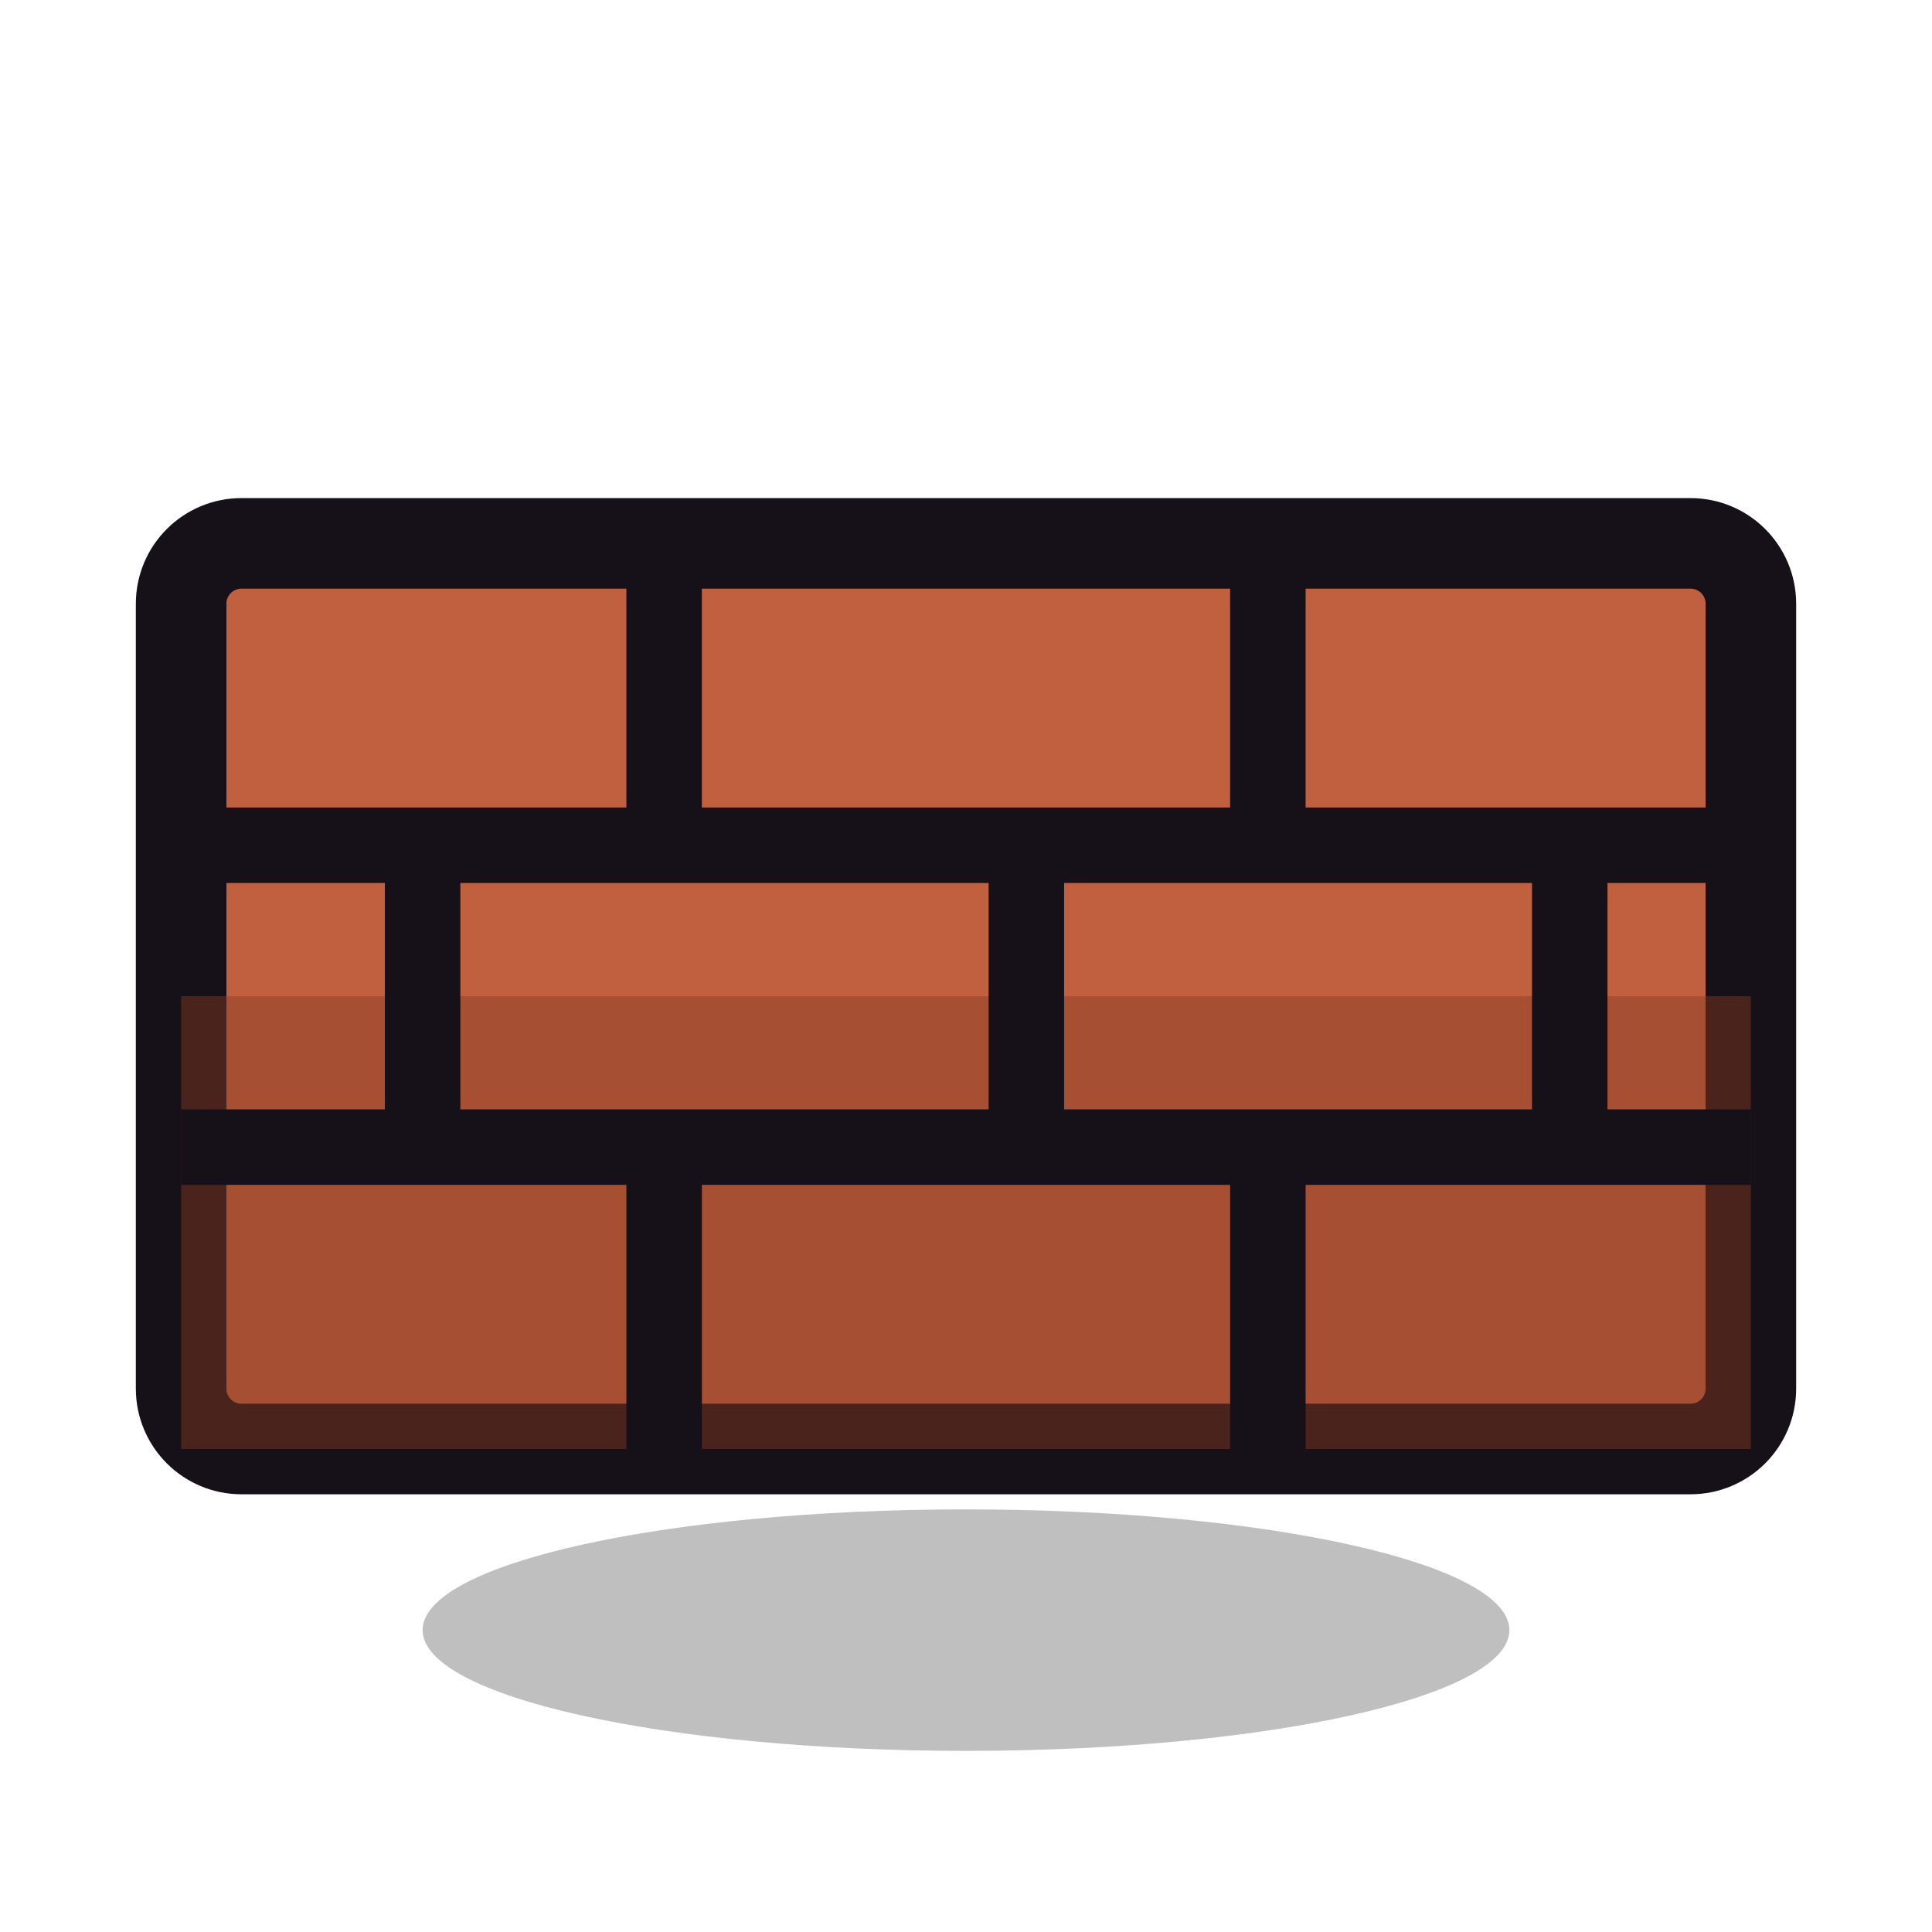
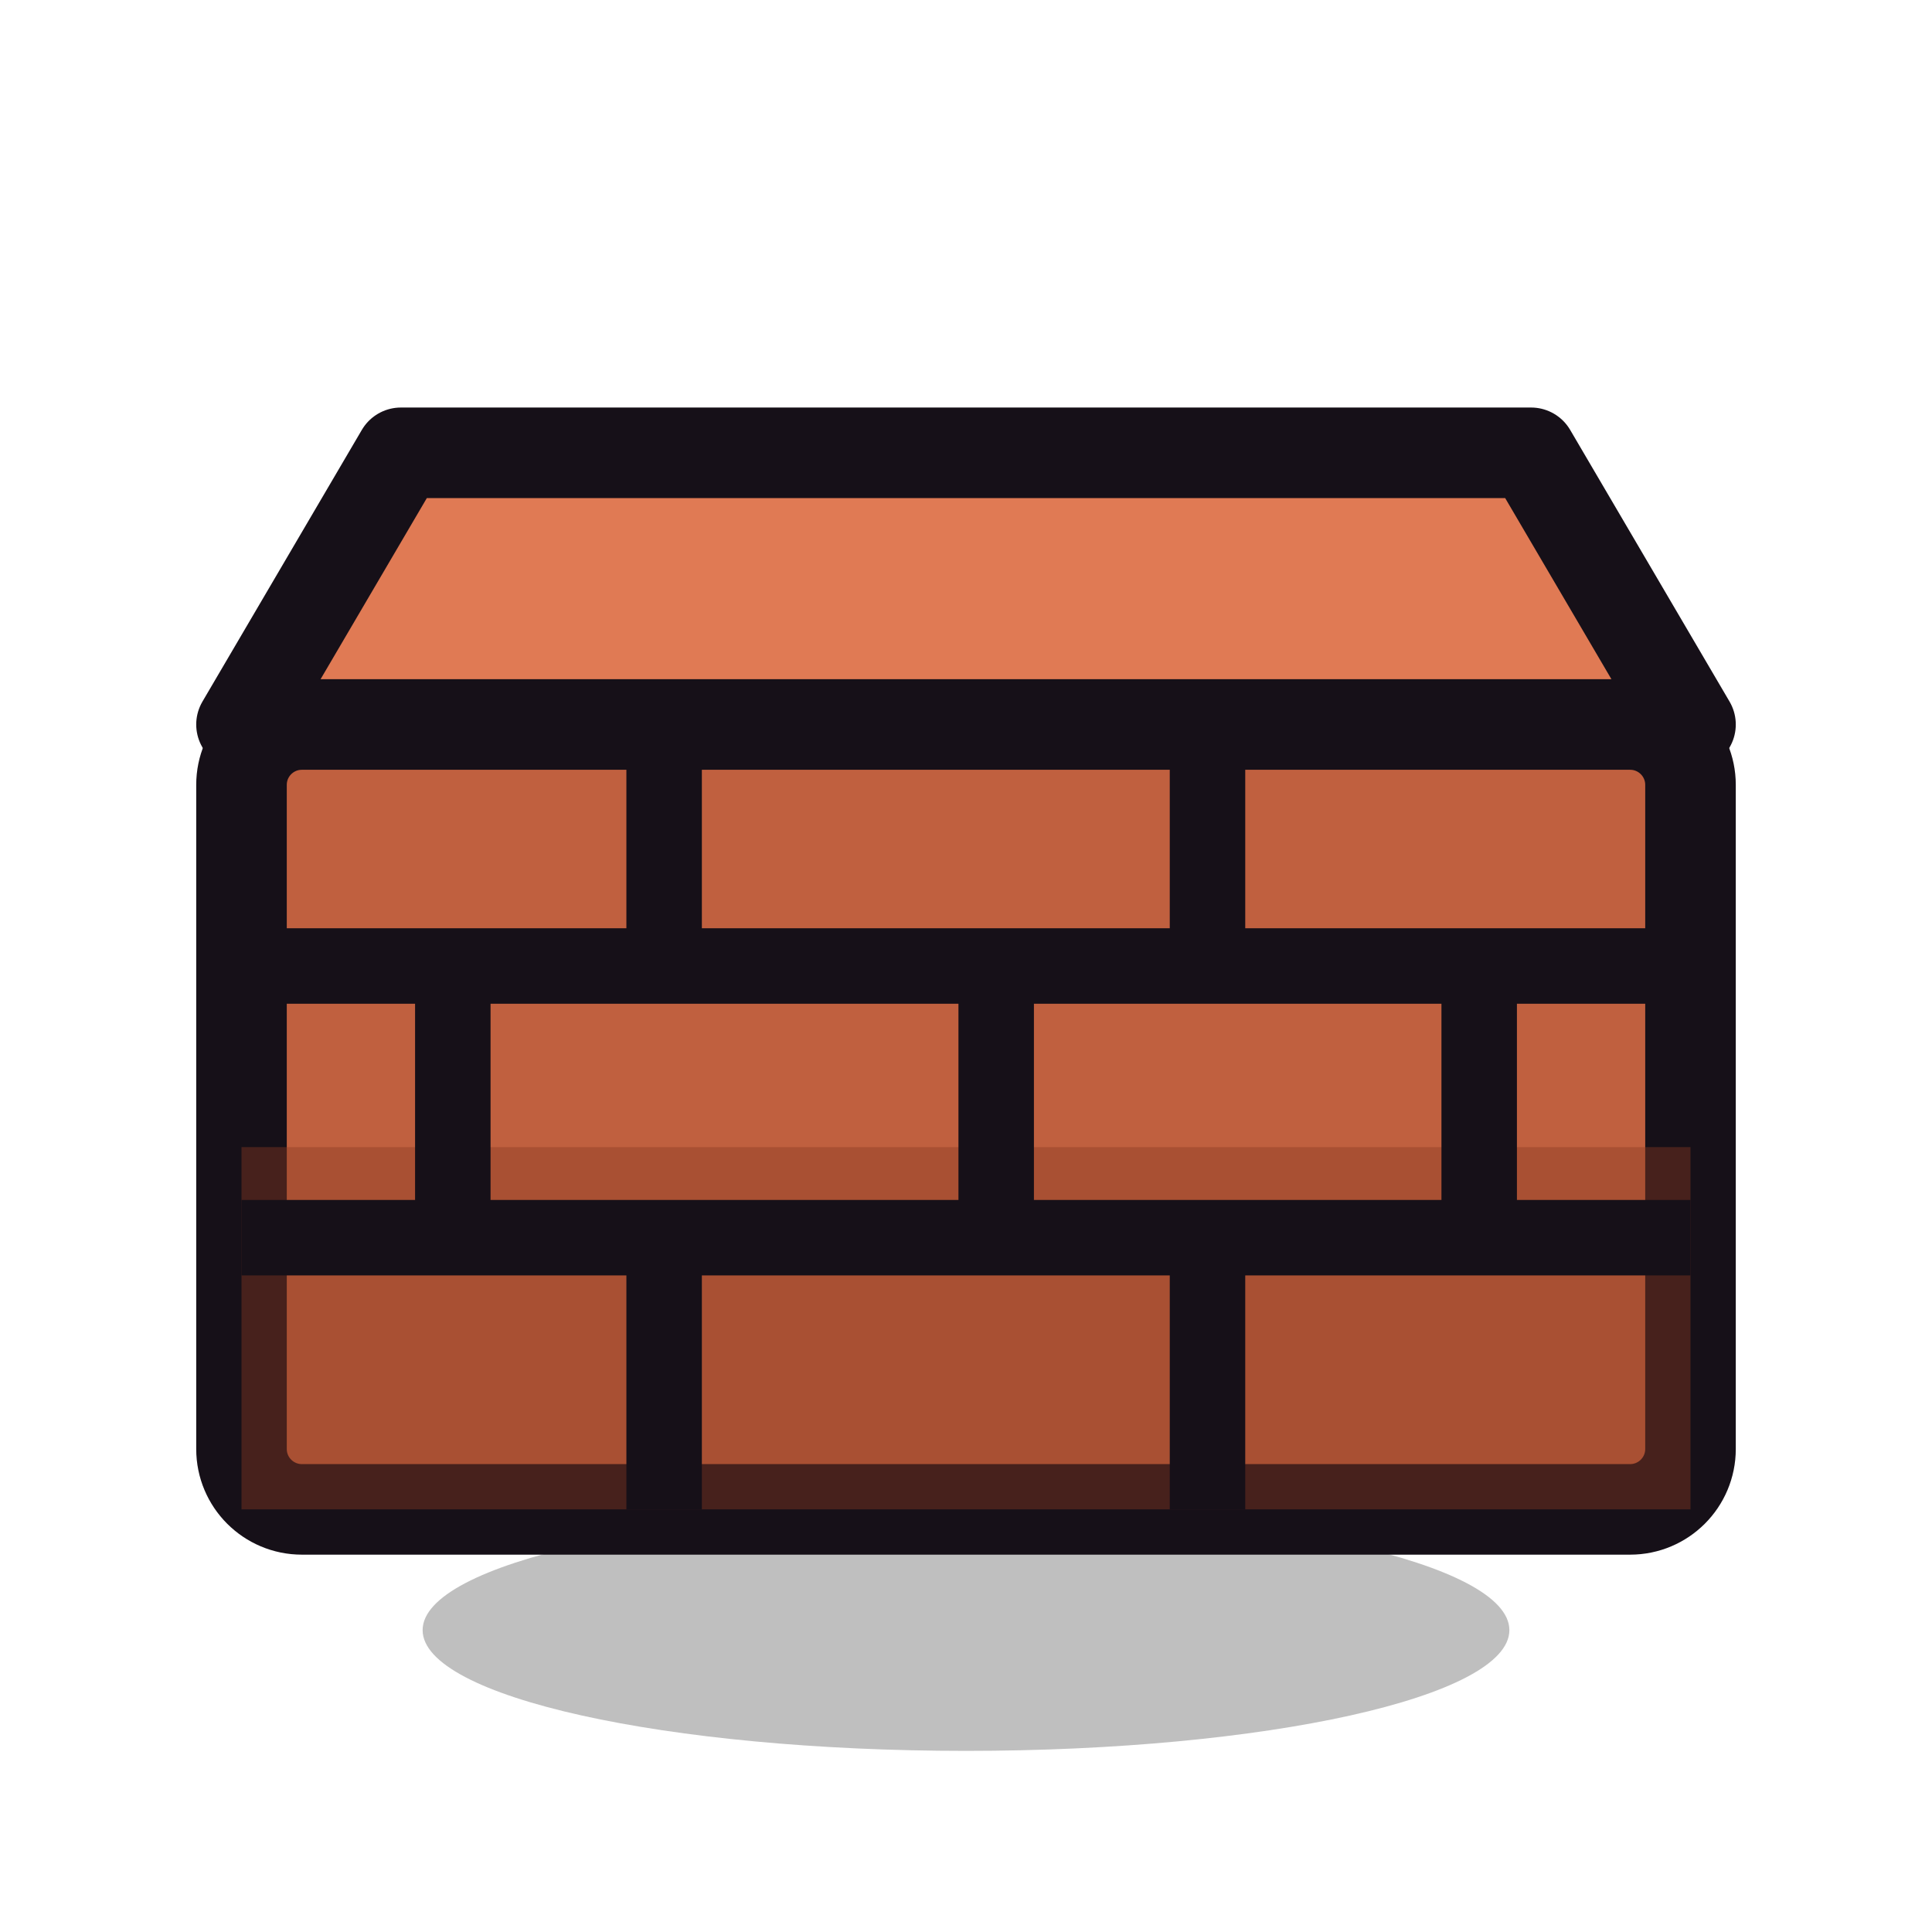
<svg xmlns="http://www.w3.org/2000/svg" viewBox="0 0 64 64">
  <ellipse cx="32" cy="54" rx="18" ry="4" fill="#000" opacity="0.25" />
-   <rect x="6" y="18" width="52" height="30" rx="2" fill="#c0603f" stroke="#161018" stroke-width="3" />
-   <path d="M6 33 H58 V48 H6 Z" fill="#8a3a22" opacity="0.45" />
-   <path d="M6 28 H58 M6 38 H58" stroke="#161018" stroke-width="2.5" />
-   <path d="M22 18 V28 M42 18 V28 M14 28 V38 M34 28 V38 M52 28 V38 M22 38 V48 M42 38 V48" stroke="#161018" stroke-width="2.5" />
+   <path d="M8 24 H56 L50.72 15 H13.28 Z" fill="#e07a54" stroke="#161018" stroke-width="3" stroke-linejoin="round" />
+   <rect x="8" y="24" width="48" height="26" rx="2" fill="#c0603f" stroke="#161018" stroke-width="3" />
+   <path d="M8 38 H56 V50 H8 Z" fill="#8a3a22" opacity="0.42" />
+   <path d="M8 32 H56 M8 41 H56" stroke="#161018" stroke-width="2.5" />
+   <path d="M22 24 V32 M40 24 V32 M15 32 V41 M33 32 V41 M49 32 V41 M22 41 V50 M40 41 V50" stroke="#161018" stroke-width="2.5" />
</svg>
